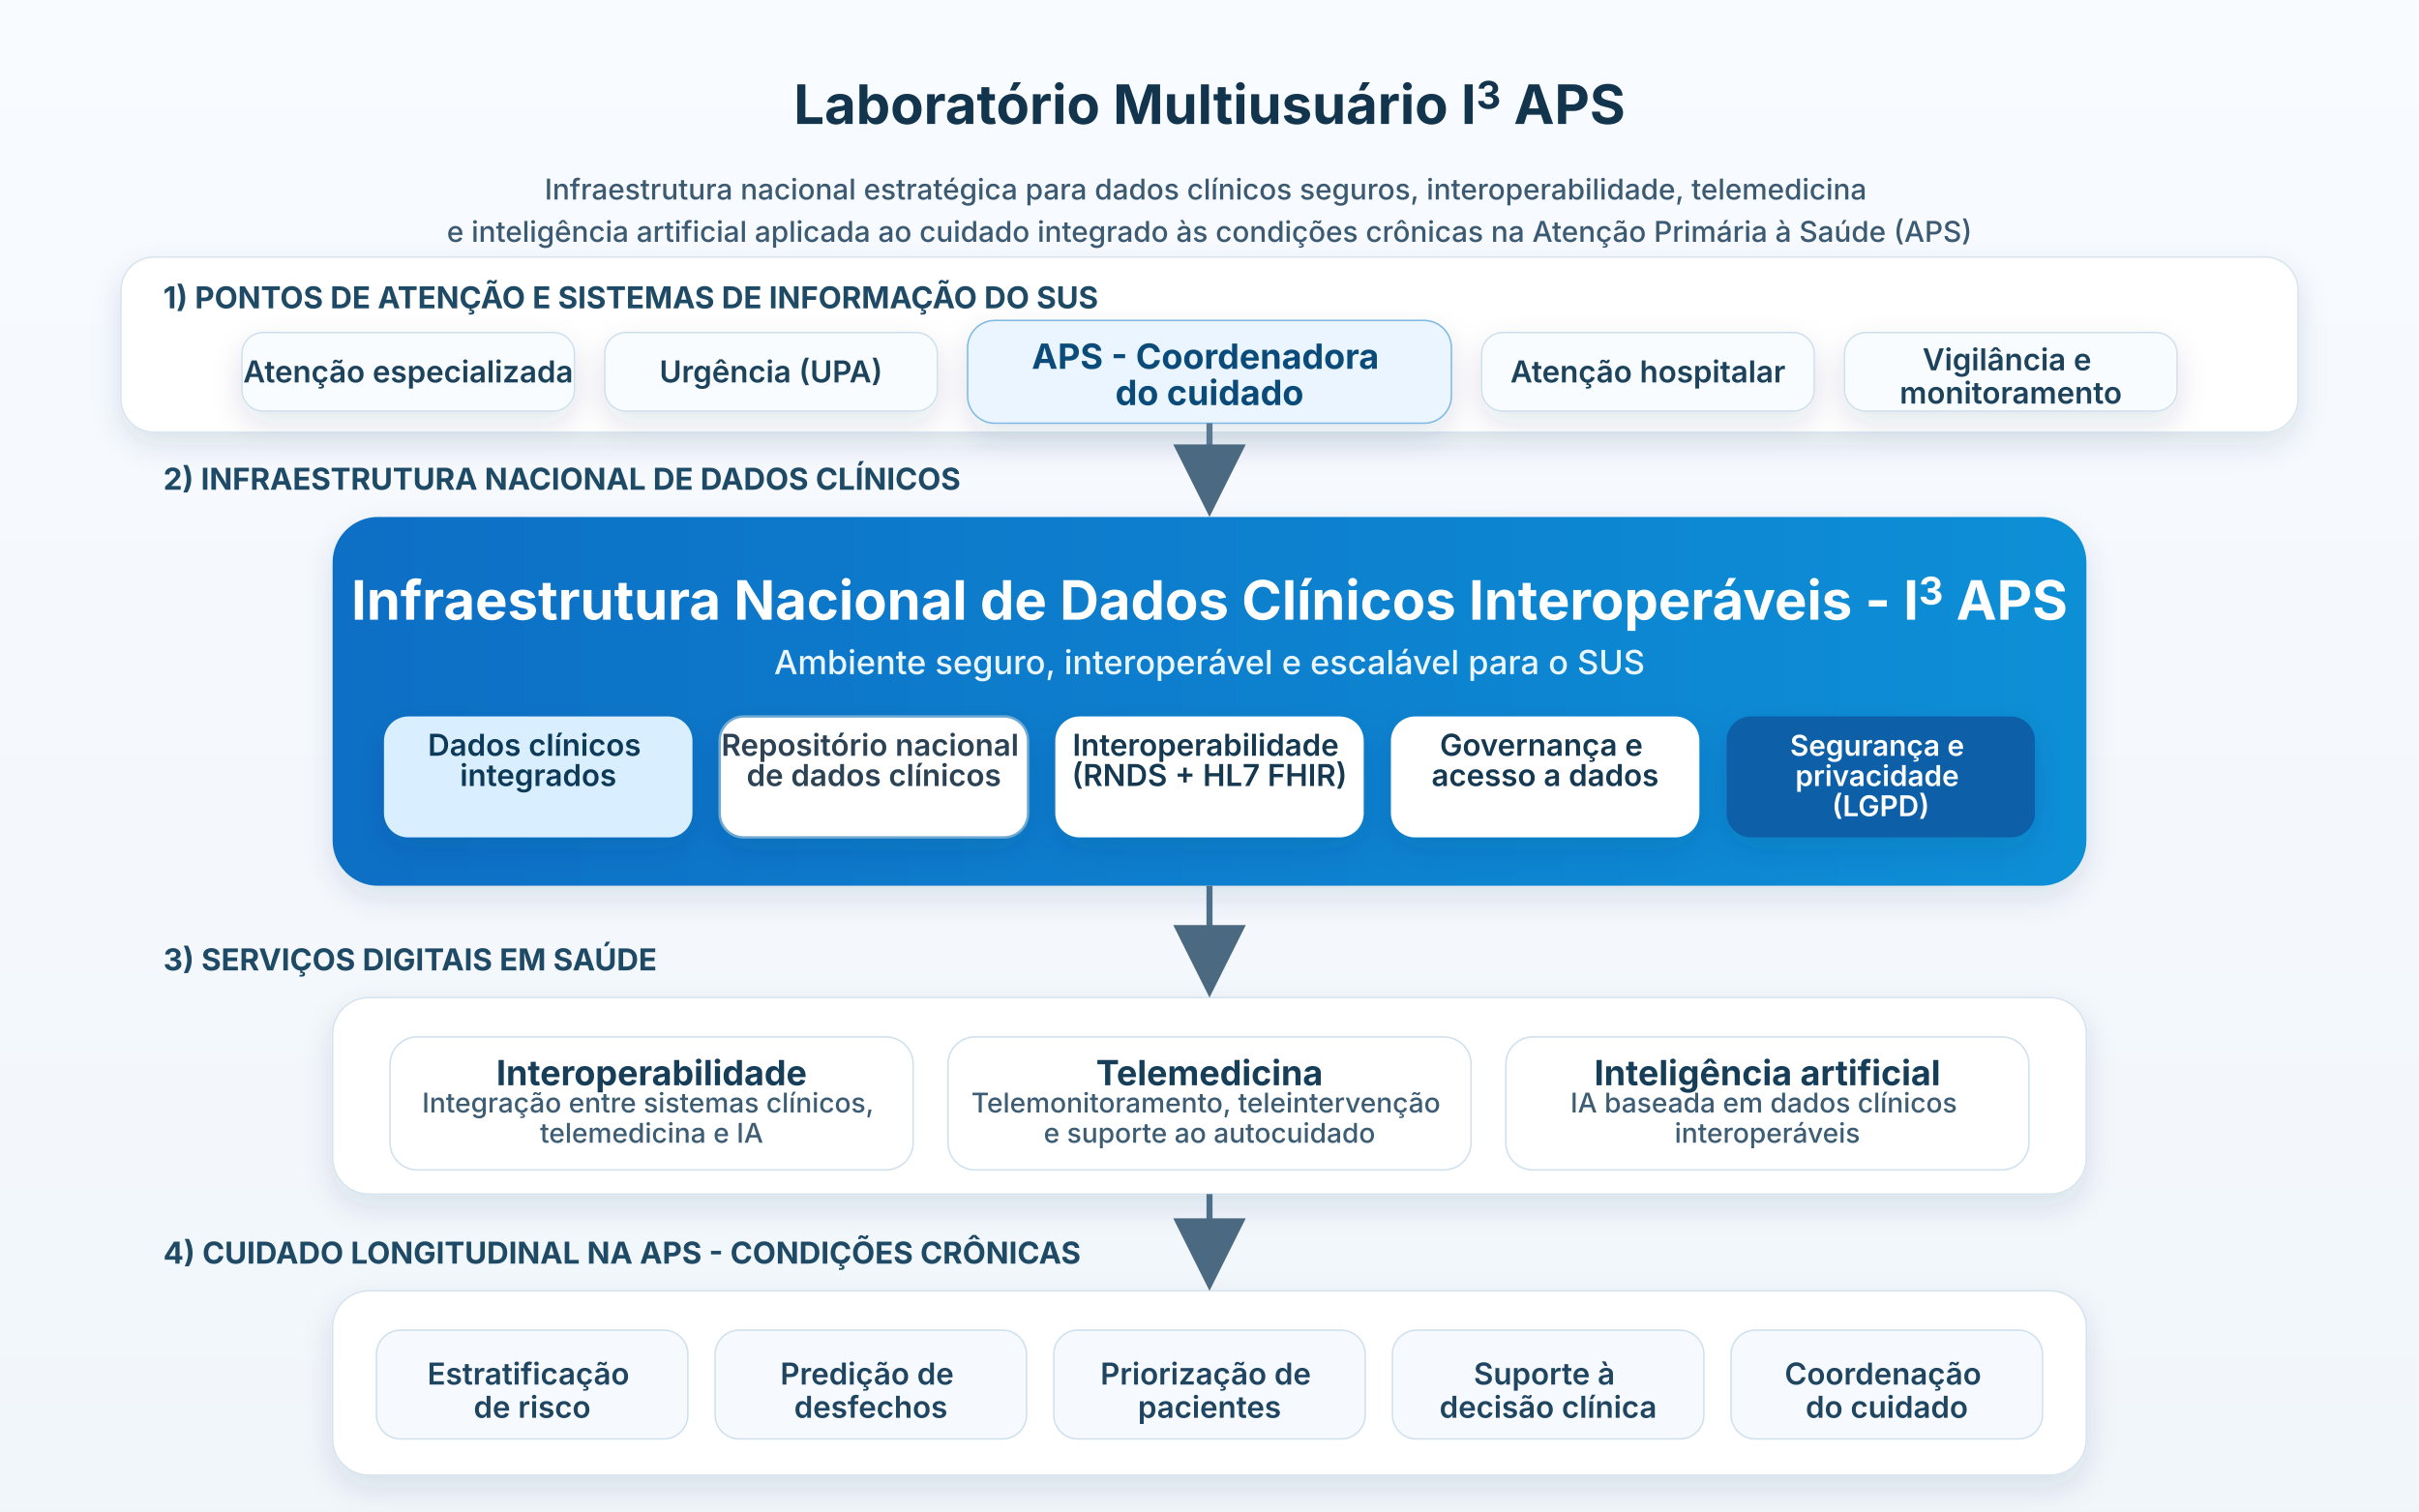
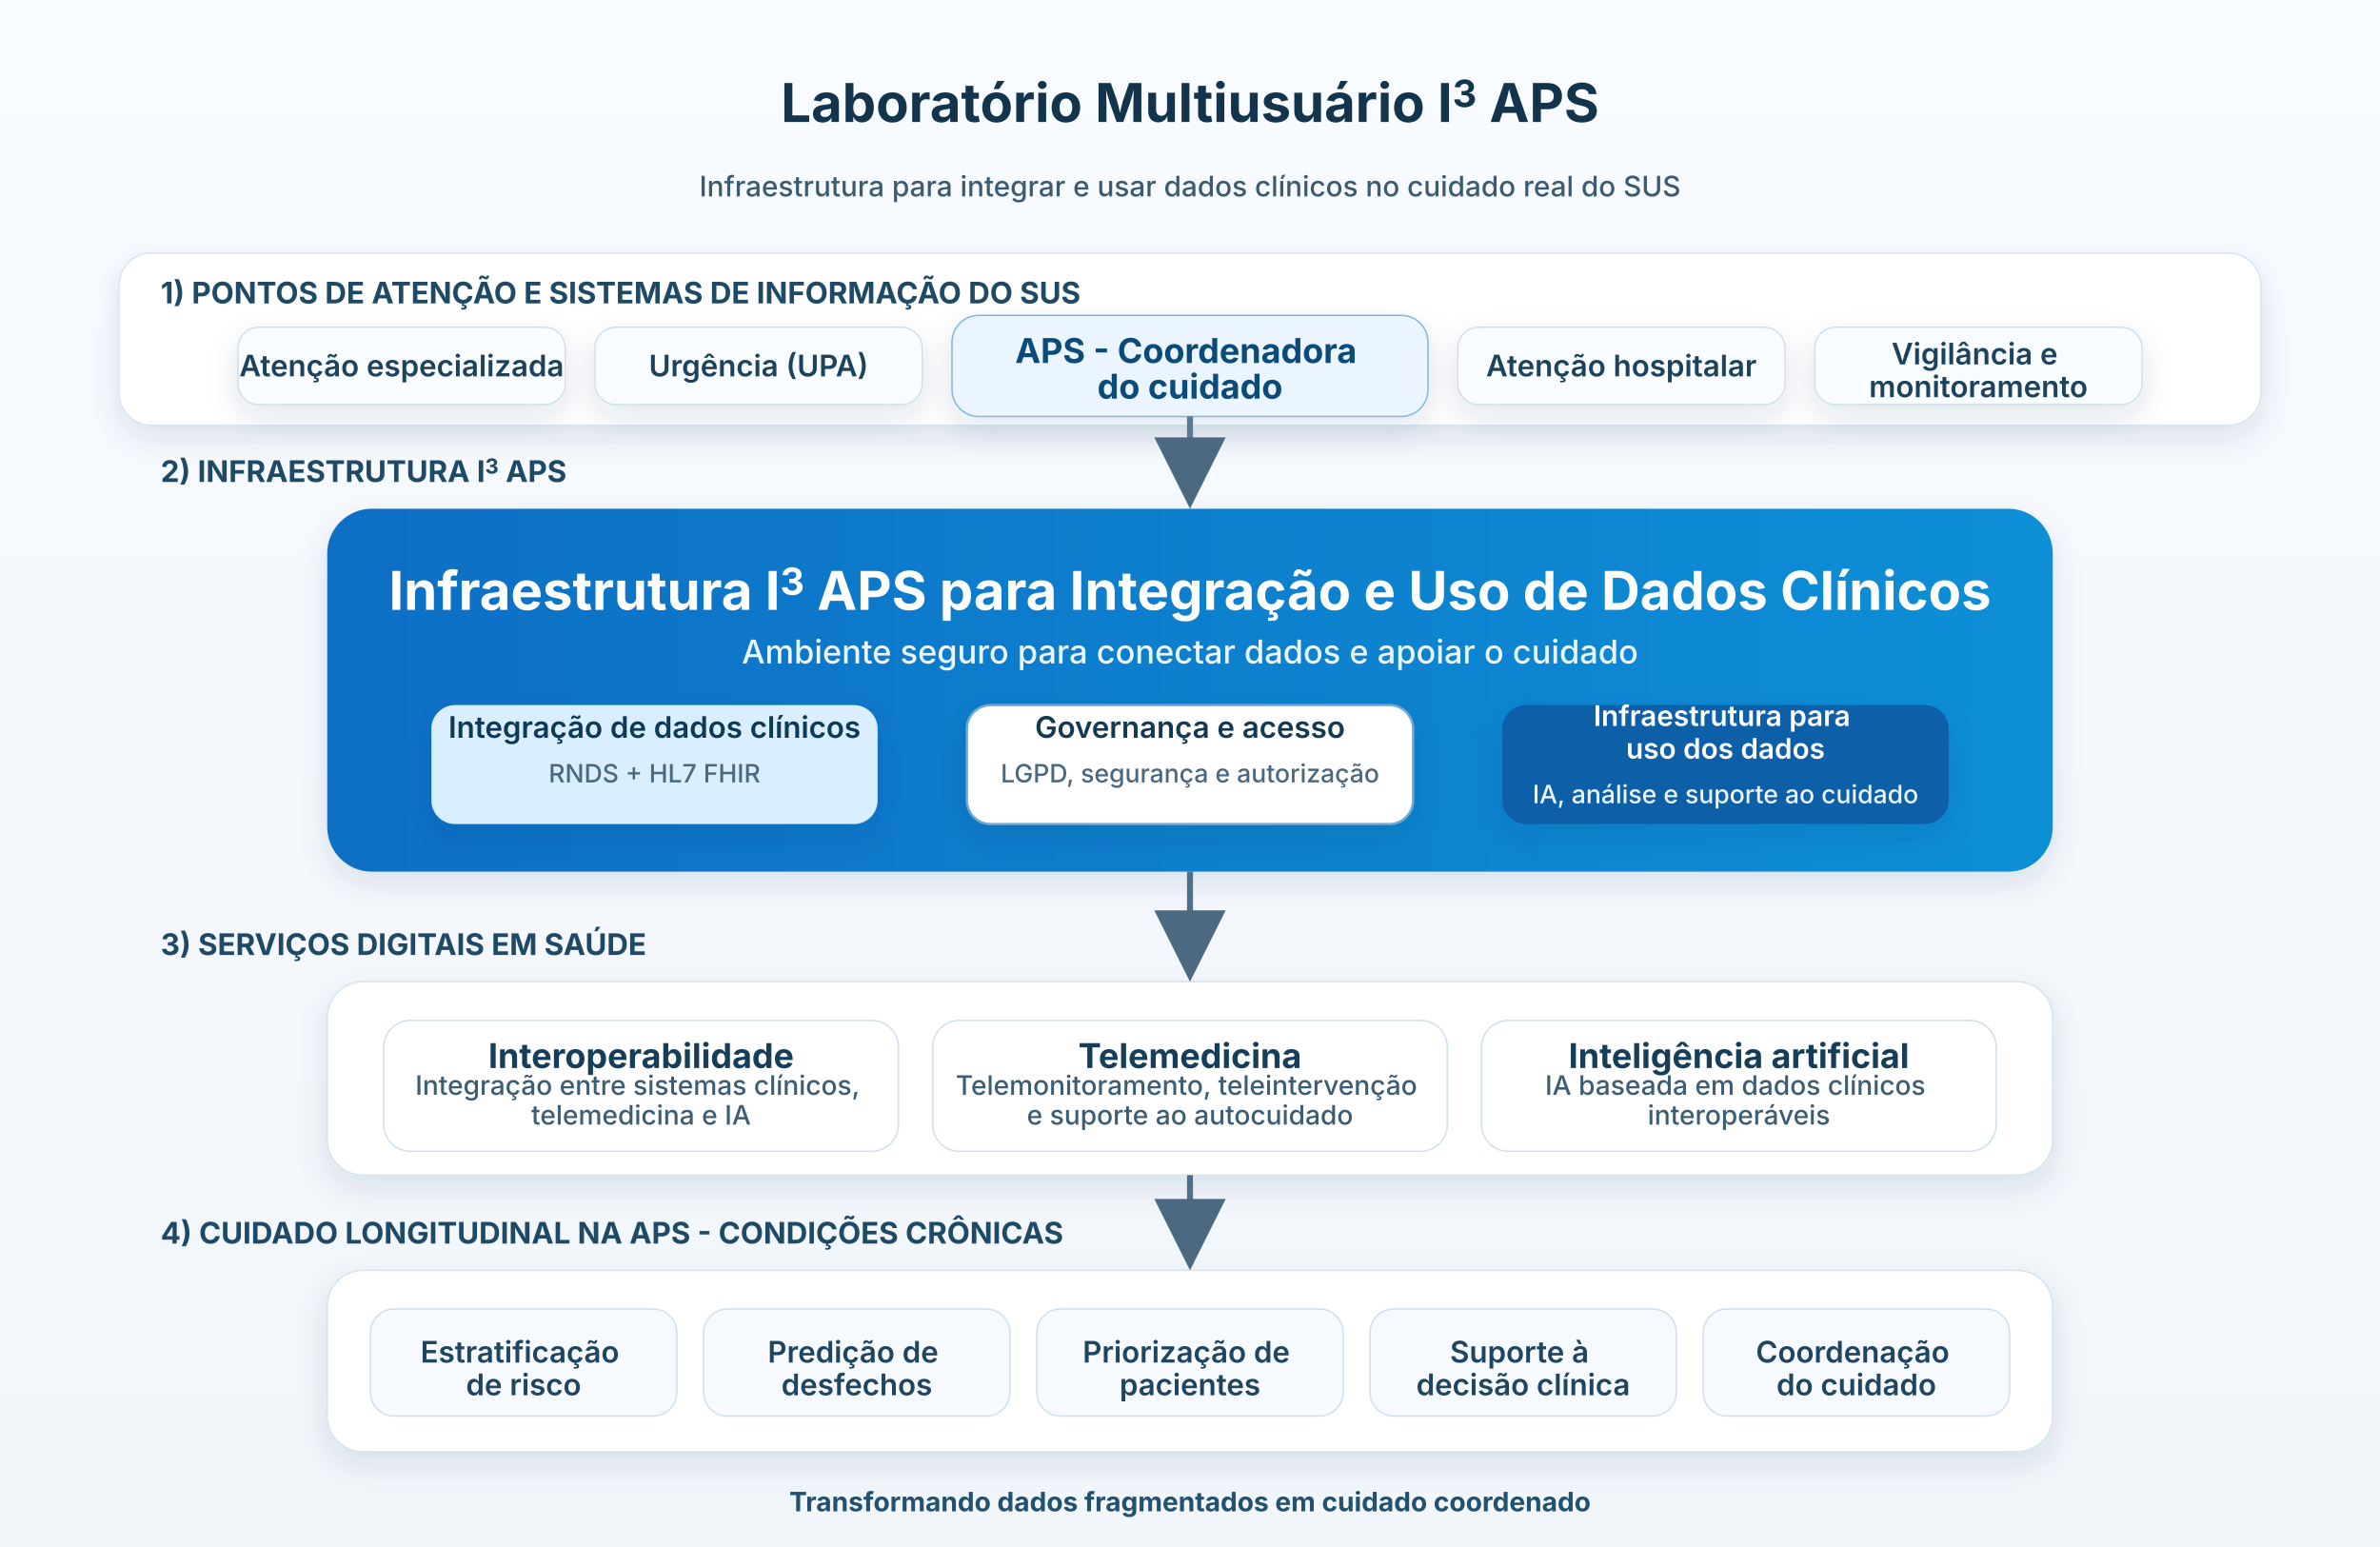
- <svg xmlns="http://www.w3.org/2000/svg" width="1600" height="1000" viewBox="0 0 1600 1000" fill="none">
+ <svg xmlns="http://www.w3.org/2000/svg" width="1600" height="1040" viewBox="0 0 1600 1040" fill="none">
  <defs>
-     <linearGradient id="bg" x1="0" y1="0" x2="0" y2="1000" gradientUnits="userSpaceOnUse">
+     <linearGradient id="bg" x1="0" y1="0" x2="0" y2="1040" gradientUnits="userSpaceOnUse">
      <stop offset="0" stop-color="#F8FBFF" />
      <stop offset="1" stop-color="#F1F6FB" />
    </linearGradient>
    <linearGradient id="infraGrad" x1="220" y1="0" x2="1380" y2="0" gradientUnits="userSpaceOnUse">
      <stop offset="0" stop-color="#0D6FC5" />
      <stop offset="1" stop-color="#118FD6" />
    </linearGradient>
    <filter id="softShadow" x="-20%" y="-20%" width="140%" height="170%" filterUnits="objectBoundingBox">
      <feDropShadow dx="0" dy="8" stdDeviation="10" flood-color="#123A5C" flood-opacity="0.12" />
    </filter>
    <marker id="arrow" markerWidth="12" markerHeight="12" refX="10" refY="6" orient="auto">
      <path d="M0 0 L12 6 L0 12 Z" fill="#4B6A82" />
    </marker>
    <style>
      .title { font: 700 36px 'SF Pro Display', 'Inter', 'Segoe UI', Arial, sans-serif; fill: #12344D; }
      .subtitle { font: 500 19px 'SF Pro Text', 'Inter', 'Segoe UI', Arial, sans-serif; fill: #3C5A71; }
      .layer { font: 700 20px 'SF Pro Text', 'Inter', 'Segoe UI', Arial, sans-serif; fill: #1E4A66; }

      .source { font: 600 20px 'SF Pro Text', 'Inter', 'Segoe UI', Arial, sans-serif; fill: #1D435C; }
      .sourceAps { font: 700 23px 'SF Pro Text', 'Inter', 'Segoe UI', Arial, sans-serif; fill: #0B4B79; }

      .infraTitle { font: 700 36px 'SF Pro Display', 'Inter', 'Segoe UI', Arial, sans-serif; fill: #FFFFFF; }
      .infraSub { font: 500 22px 'SF Pro Text', 'Inter', 'Segoe UI', Arial, sans-serif; fill: #EAF6FF; }

      .chipBlue { font: 600 20px 'SF Pro Text', 'Inter', 'Segoe UI', Arial, sans-serif; fill: #0D3A58; }
      .chipGray { font: 600 20px 'SF Pro Text', 'Inter', 'Segoe UI', Arial, sans-serif; fill: #2C4355; }
      .chipWhite { font: 600 20px 'SF Pro Text', 'Inter', 'Segoe UI', Arial, sans-serif; fill: #153951; }
      .chipDark { font: 600 19px 'SF Pro Text', 'Inter', 'Segoe UI', Arial, sans-serif; fill: #FFFFFF; }
+       .chipSub { font: 500 17px 'SF Pro Text', 'Inter', 'Segoe UI', Arial, sans-serif; fill: #4A6880; }
+       .chipSubDark { font: 500 17px 'SF Pro Text', 'Inter', 'Segoe UI', Arial, sans-serif; fill: #EAF6FF; }

      .serviceTitle { font: 700 23px 'SF Pro Text', 'Inter', 'Segoe UI', Arial, sans-serif; fill: #163E59; }
      .serviceBody { font: 500 18px 'SF Pro Text', 'Inter', 'Segoe UI', Arial, sans-serif; fill: #3D5D74; }

      .care { font: 600 20px 'SF Pro Text', 'Inter', 'Segoe UI', Arial, sans-serif; fill: #1F4560; }
+       .footer { font: 700 18px 'SF Pro Text', 'Inter', 'Segoe UI', Arial, sans-serif; fill: #24516E; }
    </style>
  </defs>
-   <rect width="1600" height="1000" fill="url(#bg)" />
+   <rect width="1600" height="1040" fill="url(#bg)" />
  <text x="800" y="82" text-anchor="middle" class="title">Laboratório Multiusuário I<tspan baseline-shift="super" font-size="70%">3</tspan> APS</text>
  <text x="800" y="132" text-anchor="middle" class="subtitle">
-     <tspan x="800" dy="0">Infraestrutura nacional estratégica para dados clínicos seguros, interoperabilidade, telemedicina</tspan>
-     <tspan x="800" dy="28">e inteligência artificial aplicada ao cuidado integrado às condições crônicas na Atenção Primária à Saúde (APS)</tspan>
+     <tspan x="800" dy="0">Infraestrutura para integrar e usar dados clínicos no cuidado real do SUS</tspan>
  </text>
  <rect x="80" y="170" width="1440" height="116" rx="22" fill="#FFFFFF" stroke="#D7E4EE" filter="url(#softShadow)" />
  <text x="108" y="204" class="layer">1) PONTOS DE ATENÇÃO E SISTEMAS DE INFORMAÇÃO DO SUS</text>
  <g filter="url(#softShadow)">
    <rect x="160" y="220" width="220" height="52" rx="14" fill="#F9FCFF" stroke="#CFE0ED" />
    <rect x="400" y="220" width="220" height="52" rx="14" fill="#F9FCFF" stroke="#CFE0ED" />
    <rect x="640" y="212" width="320" height="68" rx="18" fill="#EAF5FF" stroke="#7FB8E3" />
    <rect x="980" y="220" width="220" height="52" rx="14" fill="#F9FCFF" stroke="#CFE0ED" />
    <rect x="1220" y="220" width="220" height="52" rx="14" fill="#F9FCFF" stroke="#CFE0ED" />
  </g>
  <text x="270" y="253" text-anchor="middle" class="source">Atenção especializada</text>
  <text x="510" y="253" text-anchor="middle" class="source">Urgência (UPA)</text>
  <text x="800" y="244" text-anchor="middle" class="sourceAps">
    <tspan x="800" dy="0">APS - Coordenadora</tspan>
    <tspan x="800" dy="24">do cuidado</tspan>
  </text>
  <text x="1090" y="253" text-anchor="middle" class="source">Atenção hospitalar</text>
  <text x="1330" y="245" text-anchor="middle" class="source">
    <tspan x="1330" dy="0">Vigilância e</tspan>
    <tspan x="1330" dy="22">monitoramento</tspan>
  </text>
-   <text x="108" y="324" class="layer">2) INFRAESTRUTURA NACIONAL DE DADOS CLÍNICOS</text>
+   <text x="108" y="324" class="layer">2) INFRAESTRUTURA I<tspan baseline-shift="super" font-size="70%">3</tspan> APS</text>
  <g filter="url(#softShadow)">
    <rect x="220" y="342" width="1160" height="244" rx="30" fill="url(#infraGrad)" />
  </g>
-   <text x="800" y="410" text-anchor="middle" class="infraTitle">Infraestrutura Nacional de Dados Clínicos Interoperáveis - I<tspan baseline-shift="super" font-size="70%">3</tspan> APS</text>
-   <text x="800" y="446" text-anchor="middle" class="infraSub">Ambiente seguro, interoperável e escalável para o SUS</text>
+   <text x="800" y="410" text-anchor="middle" class="infraTitle">Infraestrutura I<tspan baseline-shift="super" font-size="70%">3</tspan> APS para Integração e Uso de Dados Clínicos</text>
+   <text x="800" y="446" text-anchor="middle" class="infraSub">Ambiente seguro para conectar dados e apoiar o cuidado</text>
  <g filter="url(#softShadow)">
-     <rect x="254" y="474" width="204" height="80" rx="16" fill="#D9EEFF" />
-     <rect x="476" y="474" width="204" height="80" rx="16" fill="#FFFFFF" stroke="#6FA9D1" stroke-width="1.6" />
-     <rect x="698" y="474" width="204" height="80" rx="16" fill="#FFFFFF" />
-     <rect x="920" y="474" width="204" height="80" rx="16" fill="#FFFFFF" />
-     <rect x="1142" y="474" width="204" height="80" rx="16" fill="#0E5FA8" />
+     <rect x="290" y="474" width="300" height="80" rx="16" fill="#D9EEFF" />
+     <rect x="650" y="474" width="300" height="80" rx="16" fill="#FFFFFF" stroke="#6FA9D1" stroke-width="1.6" />
+     <rect x="1010" y="474" width="300" height="80" rx="16" fill="#0E5FA8" />
  </g>
-   <text x="356" y="500" text-anchor="middle" class="chipBlue">
-     <tspan x="356" dy="0">Dados clínicos</tspan>
-     <tspan x="356" dy="20">integrados</tspan>
+   <text x="440" y="496" text-anchor="middle" class="chipBlue">
+     <tspan x="440" dy="0">Integração de dados clínicos</tspan>
  </text>
-   <text x="578" y="500" text-anchor="middle" class="chipGray">
-     <tspan x="578" dy="0">Repositório nacional</tspan>
-     <tspan x="578" dy="20">de dados clínicos</tspan>
+   <text x="440" y="526" text-anchor="middle" class="chipSub">
+     <tspan x="440" dy="0">RNDS + HL7 FHIR</tspan>
  </text>
-   <text x="800" y="500" text-anchor="middle" class="chipWhite">
-     <tspan x="800" dy="0">Interoperabilidade</tspan>
-     <tspan x="800" dy="20">(RNDS + HL7 FHIR)</tspan>
+   <text x="800" y="496" text-anchor="middle" class="chipWhite">
+     <tspan x="800" dy="0">Governança e acesso</tspan>
  </text>
-   <text x="1022" y="500" text-anchor="middle" class="chipWhite">
-     <tspan x="1022" dy="0">Governança e</tspan>
-     <tspan x="1022" dy="20">acesso a dados</tspan>
+   <text x="800" y="526" text-anchor="middle" class="chipSub">
+     <tspan x="800" dy="0">LGPD, segurança e autorização</tspan>
  </text>
-   <text x="1244" y="500" text-anchor="middle" class="chipDark">
-     <tspan x="1244" dy="0">Segurança e</tspan>
-     <tspan x="1244" dy="20">privacidade</tspan>
-     <tspan x="1244" dy="20">(LGPD)</tspan>
+   <text x="1160" y="488" text-anchor="middle" class="chipDark">
+     <tspan x="1160" dy="0">Infraestrutura para</tspan>
+     <tspan x="1160" dy="22">uso dos dados</tspan>
+   </text>
+   <text x="1160" y="540" text-anchor="middle" class="chipSubDark">
+     <tspan x="1160" dy="0">IA, análise e suporte ao cuidado</tspan>
  </text>
  <text x="108" y="642" class="layer">3) SERVIÇOS DIGITAIS EM SAÚDE</text>
  <g filter="url(#softShadow)">
    <rect x="220" y="660" width="1160" height="130" rx="24" fill="#FFFFFF" stroke="#D4E3EE" />
    <rect x="258" y="686" width="346" height="88" rx="18" fill="#FFFFFF" stroke="#CFE0EE" />
    <rect x="627" y="686" width="346" height="88" rx="18" fill="#FFFFFF" stroke="#CFE0EE" />
    <rect x="996" y="686" width="346" height="88" rx="18" fill="#FFFFFF" stroke="#CFE0EE" />
  </g>
  <text x="431" y="718" text-anchor="middle" class="serviceTitle">Interoperabilidade</text>
  <text x="431" y="736" text-anchor="middle" class="serviceBody">
    <tspan x="431" dy="0">Integração entre sistemas clínicos,</tspan>
    <tspan x="431" dy="20">telemedicina e IA</tspan>
  </text>
  <text x="800" y="718" text-anchor="middle" class="serviceTitle">Telemedicina</text>
  <text x="800" y="736" text-anchor="middle" class="serviceBody">
    <tspan x="800" dy="0">Telemonitoramento, teleintervenção</tspan>
    <tspan x="800" dy="20">e suporte ao autocuidado</tspan>
  </text>
  <text x="1169" y="718" text-anchor="middle" class="serviceTitle">Inteligência artificial</text>
  <text x="1169" y="736" text-anchor="middle" class="serviceBody">
    <tspan x="1169" dy="0">IA baseada em dados clínicos</tspan>
    <tspan x="1169" dy="20">interoperáveis</tspan>
  </text>
  <text x="108" y="836" class="layer">4) CUIDADO LONGITUDINAL NA APS - CONDIÇÕES CRÔNICAS</text>
  <g filter="url(#softShadow)">
    <rect x="220" y="854" width="1160" height="122" rx="24" fill="#FFFFFF" stroke="#D4E3EE" />
    <rect x="249" y="880" width="206" height="72" rx="16" fill="#F6FAFE" stroke="#CFE0EE" />
    <rect x="473" y="880" width="206" height="72" rx="16" fill="#F6FAFE" stroke="#CFE0EE" />
    <rect x="697" y="880" width="206" height="72" rx="16" fill="#F6FAFE" stroke="#CFE0EE" />
    <rect x="921" y="880" width="206" height="72" rx="16" fill="#F6FAFE" stroke="#CFE0EE" />
    <rect x="1145" y="880" width="206" height="72" rx="16" fill="#F6FAFE" stroke="#CFE0EE" />
  </g>
  <text x="352" y="916" text-anchor="middle" class="care">
    <tspan x="352" dy="0">Estratificação</tspan>
    <tspan x="352" dy="22">de risco</tspan>
  </text>
  <text x="576" y="916" text-anchor="middle" class="care">
    <tspan x="576" dy="0">Predição de</tspan>
    <tspan x="576" dy="22">desfechos</tspan>
  </text>
  <text x="800" y="916" text-anchor="middle" class="care">
    <tspan x="800" dy="0">Priorização de</tspan>
    <tspan x="800" dy="22">pacientes</tspan>
  </text>
  <text x="1024" y="916" text-anchor="middle" class="care">
    <tspan x="1024" dy="0">Suporte à</tspan>
    <tspan x="1024" dy="22">decisão clínica</tspan>
  </text>
  <text x="1248" y="916" text-anchor="middle" class="care">
    <tspan x="1248" dy="0">Coordenação</tspan>
    <tspan x="1248" dy="22">do cuidado</tspan>
  </text>
  <path d="M800 280 L800 334" stroke="#5A7A93" stroke-width="4" marker-end="url(#arrow)" />
  <path d="M800 586 L800 652" stroke="#4D6F89" stroke-width="4" marker-end="url(#arrow)" />
  <path d="M800 790 L800 846" stroke="#4D6F89" stroke-width="4" marker-end="url(#arrow)" />
+   <text x="800" y="1016" text-anchor="middle" class="footer">Transformando dados fragmentados em cuidado coordenado</text>
</svg>
